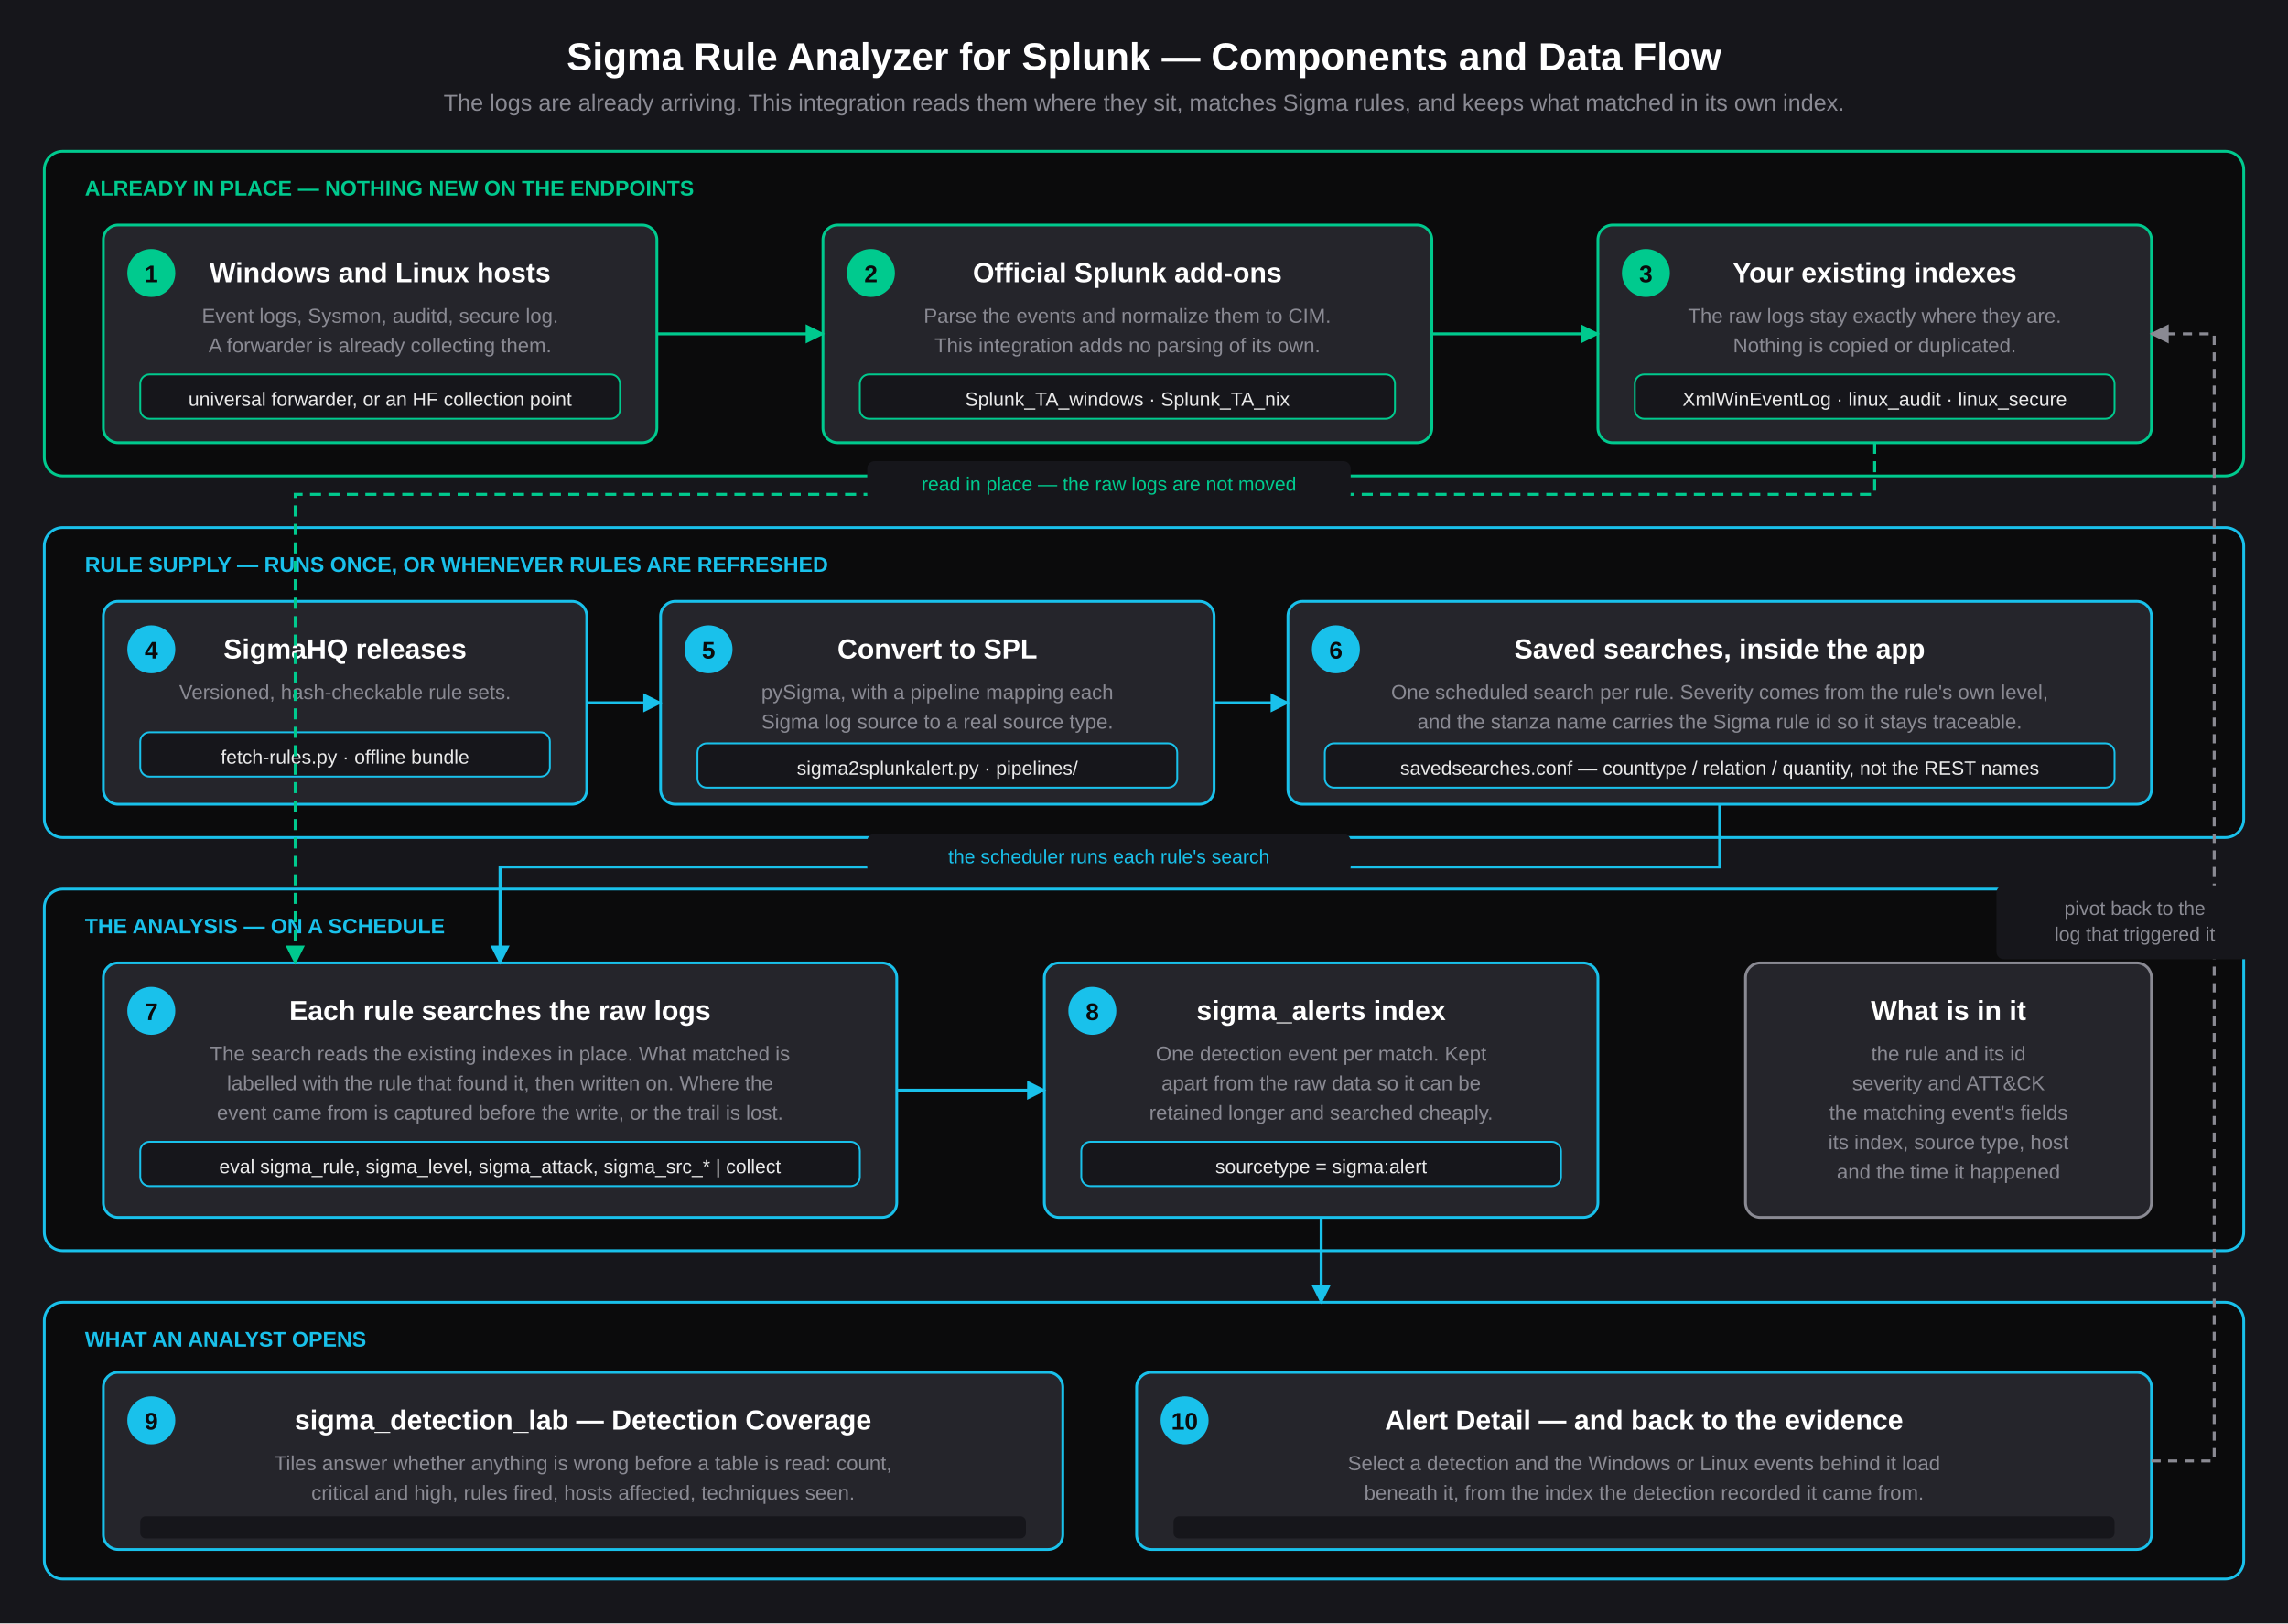
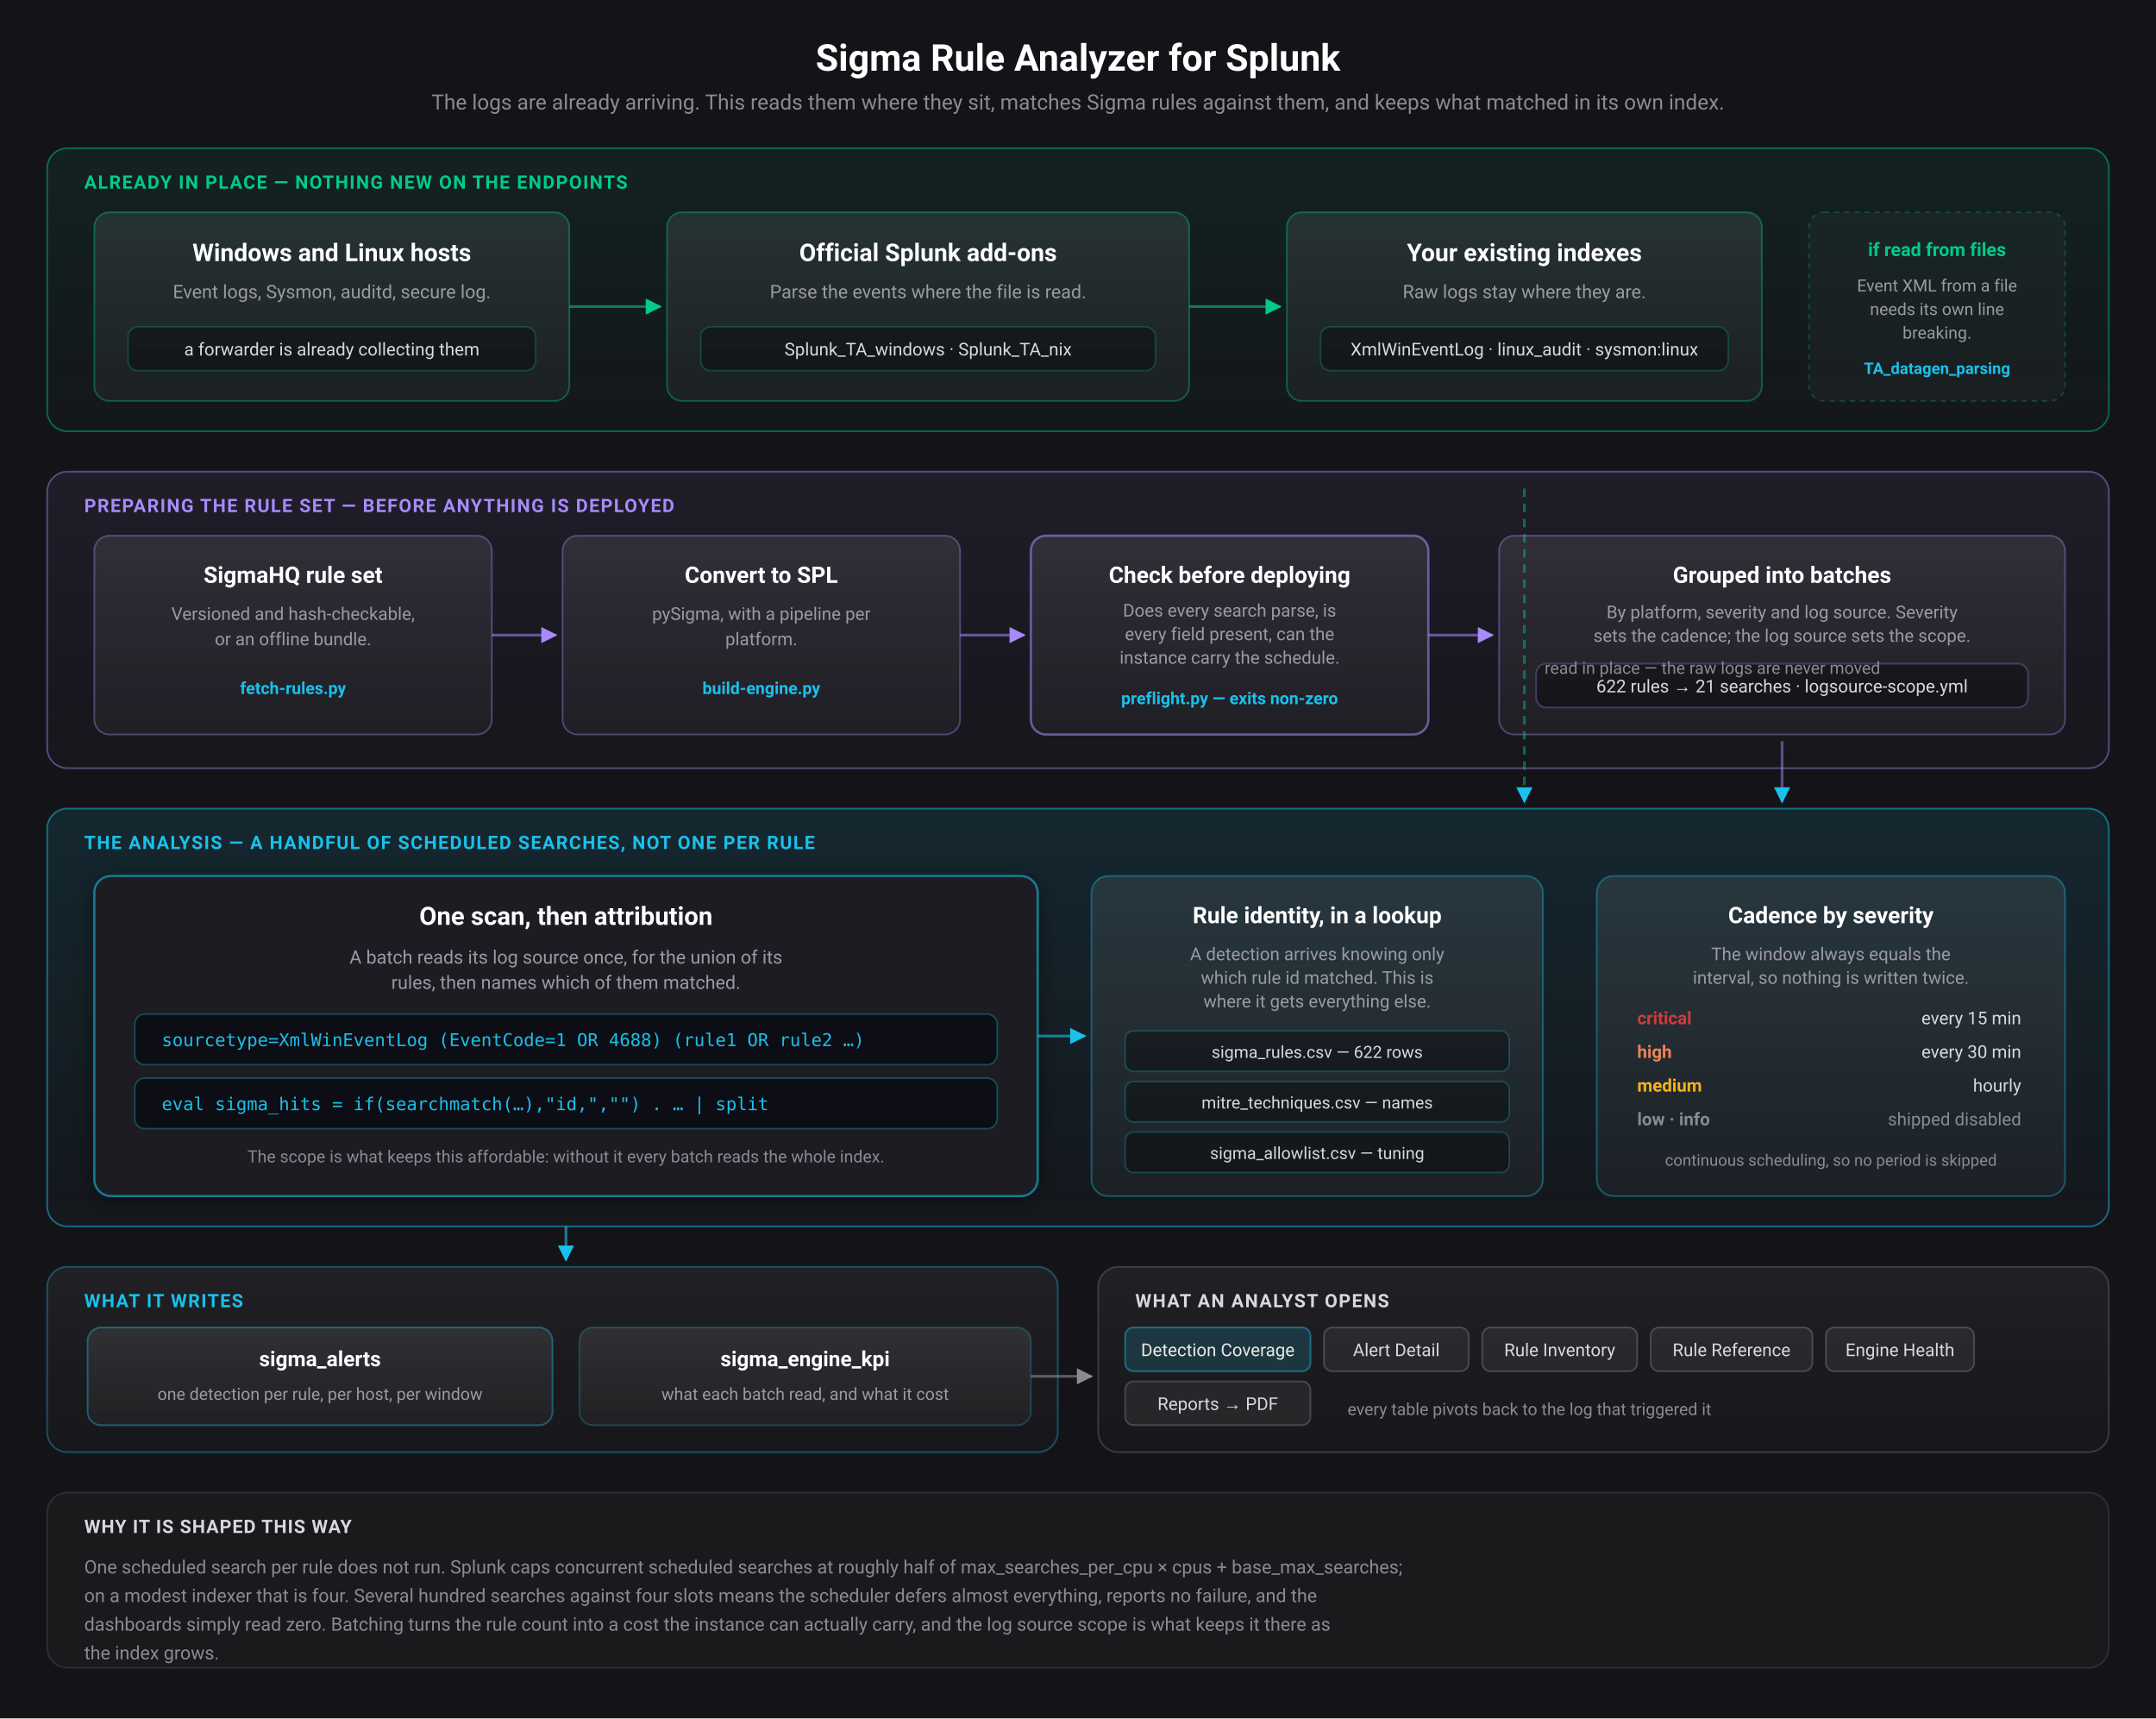
- <svg xmlns="http://www.w3.org/2000/svg" width="1240" height="880" viewBox="0 0 1240 880" font-family="-apple-system,BlinkMacSystemFont,Segoe UI,Liberation Sans,Arial,sans-serif">
+ <svg xmlns="http://www.w3.org/2000/svg" width="1280" height="1020" viewBox="0 0 1280 1020" font-family="-apple-system,BlinkMacSystemFont,Segoe UI,Roboto,Liberation Sans,Arial,sans-serif">
  <defs>
-     <marker id="a-collect" viewBox="0 0 10 10" refX="9" refY="5" markerWidth="6.5" markerHeight="6.5" orient="auto-start-reverse">
+     <linearGradient id="bandExisting" x1="0" y1="0" x2="0" y2="1">
+       <stop offset="0%" stop-color="#00CA8E" stop-opacity="0.075" />
+       <stop offset="100%" stop-color="#00CA8E" stop-opacity="0.015" />
+     </linearGradient>
+     <linearGradient id="bandBuild" x1="0" y1="0" x2="0" y2="1">
+       <stop offset="0%" stop-color="#A78BFA" stop-opacity="0.075" />
+       <stop offset="100%" stop-color="#A78BFA" stop-opacity="0.015" />
+     </linearGradient>
+     <linearGradient id="bandEngine" x1="0" y1="0" x2="0" y2="1">
+       <stop offset="0%" stop-color="#19C1EB" stop-opacity="0.11" />
+       <stop offset="100%" stop-color="#19C1EB" stop-opacity="0.02" />
+     </linearGradient>
+     <linearGradient id="bandRead" x1="0" y1="0" x2="0" y2="1">
+       <stop offset="0%" stop-color="#FFFFFF" stop-opacity="0.055" />
+       <stop offset="100%" stop-color="#FFFFFF" stop-opacity="0.012" />
+     </linearGradient>
+     <linearGradient id="cardFace" x1="0" y1="0" x2="0" y2="1">
+       <stop offset="0%" stop-color="#FFFFFF" stop-opacity="0.085" />
+       <stop offset="100%" stop-color="#FFFFFF" stop-opacity="0.035" />
+     </linearGradient>
+     <filter id="lift" x="-25%" y="-25%" width="150%" height="150%">
+       <feDropShadow dx="0" dy="3" stdDeviation="7" flood-color="#000000" flood-opacity="0.45" />
+     </filter>
+     <filter id="glow" x="-30%" y="-30%" width="160%" height="160%">
+       <feDropShadow dx="0" dy="0" stdDeviation="9" flood-color="#19C1EB" flood-opacity="0.30" />
+     </filter>
+     <marker id="arrEx" viewBox="0 0 10 10" refX="9" refY="5" markerWidth="6" markerHeight="6" orient="auto-start-reverse">
      <path d="M0,0 L10,5 L0,10 z" fill="#00CA8E" />
    </marker>
-     <marker id="a-sigma" viewBox="0 0 10 10" refX="9" refY="5" markerWidth="6.5" markerHeight="6.5" orient="auto-start-reverse">
+     <marker id="arrBuild" viewBox="0 0 10 10" refX="9" refY="5" markerWidth="6" markerHeight="6" orient="auto-start-reverse">
+       <path d="M0,0 L10,5 L0,10 z" fill="#A78BFA" />
+     </marker>
+     <marker id="arrSig" viewBox="0 0 10 10" refX="9" refY="5" markerWidth="6" markerHeight="6" orient="auto-start-reverse">
      <path d="M0,0 L10,5 L0,10 z" fill="#19C1EB" />
    </marker>
-     <marker id="a-pivot" viewBox="0 0 10 10" refX="9" refY="5" markerWidth="6.5" markerHeight="6.5" orient="auto-start-reverse">
+     <marker id="arrMute" viewBox="0 0 10 10" refX="9" refY="5" markerWidth="6" markerHeight="6" orient="auto-start-reverse">
      <path d="M0,0 L10,5 L0,10 z" fill="#8A8A93" />
    </marker>
  </defs>
-   <rect x="0" y="0" width="1240" height="880" fill="#16161B" />
-   <text x="620" y="38" fill="#FFFFFF" font-size="21" font-weight="600" text-anchor="middle">Sigma Rule Analyzer for Splunk — Components and Data Flow</text>
-   <text x="620" y="60" fill="#8A8A93" font-size="12.5" text-anchor="middle">The logs are already arriving. This integration reads them where they sit, matches Sigma rules, and keeps what matched in its own index.</text>
-   <rect x="24" y="82" width="1192" height="176" rx="10" fill="#0B0B0C" stroke="#00CA8E" stroke-width="1.5" />
-   <text x="46" y="106" fill="#00CA8E" font-size="11.5" font-weight="600">ALREADY IN PLACE — NOTHING NEW ON THE ENDPOINTS</text>
-   <rect x="56" y="122" width="300" height="118" rx="8" fill="#25252B" stroke="#00CA8E" stroke-width="1.5" />
-   <circle cx="82" cy="148" r="13" fill="#00CA8E" />
-   <text x="82" y="153" fill="#0B0B0C" font-size="13" font-weight="700" text-anchor="middle">1</text>
-   <text x="206" y="153" fill="#FFFFFF" font-size="15" font-weight="600" text-anchor="middle">Windows and Linux hosts</text>
-   <text x="206" y="175" fill="#8A8A93" font-size="11" text-anchor="middle">Event logs, Sysmon, auditd, secure log.</text>
-   <text x="206" y="191" fill="#8A8A93" font-size="11" text-anchor="middle">A forwarder is already collecting them.</text>
-   <rect x="76" y="203" width="260" height="24" rx="5" fill="#16161B" stroke="#00CA8E" />
-   <text x="206" y="220" fill="#EAEAEA" font-size="10.5" text-anchor="middle">universal forwarder, or an HF collection point</text>
-   <rect x="446" y="122" width="330" height="118" rx="8" fill="#25252B" stroke="#00CA8E" stroke-width="1.5" />
-   <circle cx="472" cy="148" r="13" fill="#00CA8E" />
-   <text x="472" y="153" fill="#0B0B0C" font-size="13" font-weight="700" text-anchor="middle">2</text>
-   <text x="611" y="153" fill="#FFFFFF" font-size="15" font-weight="600" text-anchor="middle">Official Splunk add-ons</text>
-   <text x="611" y="175" fill="#8A8A93" font-size="11" text-anchor="middle">Parse the events and normalize them to CIM.</text>
-   <text x="611" y="191" fill="#8A8A93" font-size="11" text-anchor="middle">This integration adds no parsing of its own.</text>
-   <rect x="466" y="203" width="290" height="24" rx="5" fill="#16161B" stroke="#00CA8E" />
-   <text x="611" y="220" fill="#EAEAEA" font-size="10.5" text-anchor="middle">Splunk_TA_windows · Splunk_TA_nix</text>
-   <rect x="866" y="122" width="300" height="118" rx="8" fill="#25252B" stroke="#00CA8E" stroke-width="1.5" />
-   <circle cx="892" cy="148" r="13" fill="#00CA8E" />
-   <text x="892" y="153" fill="#0B0B0C" font-size="13" font-weight="700" text-anchor="middle">3</text>
-   <text x="1016" y="153" fill="#FFFFFF" font-size="15" font-weight="600" text-anchor="middle">Your existing indexes</text>
-   <text x="1016" y="175" fill="#8A8A93" font-size="11" text-anchor="middle">The raw logs stay exactly where they are.</text>
-   <text x="1016" y="191" fill="#8A8A93" font-size="11" text-anchor="middle">Nothing is copied or duplicated.</text>
-   <rect x="886" y="203" width="260" height="24" rx="5" fill="#16161B" stroke="#00CA8E" />
-   <text x="1016" y="220" fill="#EAEAEA" font-size="10.5" text-anchor="middle">XmlWinEventLog · linux_audit · linux_secure</text>
-   <path d="M356,181 L446,181" stroke="#00CA8E" stroke-width="1.6" fill="none" marker-end="url(#a-collect)" />
-   <path d="M776,181 L866,181" stroke="#00CA8E" stroke-width="1.6" fill="none" marker-end="url(#a-collect)" />
-   <rect x="24" y="286" width="1192" height="168" rx="10" fill="#0B0B0C" stroke="#19C1EB" stroke-width="1.5" />
-   <text x="46" y="310" fill="#19C1EB" font-size="11.5" font-weight="600">RULE SUPPLY — RUNS ONCE, OR WHENEVER RULES ARE REFRESHED</text>
-   <rect x="56" y="326" width="262" height="110" rx="8" fill="#25252B" stroke="#19C1EB" stroke-width="1.5" />
-   <circle cx="82" cy="352" r="13" fill="#19C1EB" />
-   <text x="82" y="357" fill="#0B0B0C" font-size="13" font-weight="700" text-anchor="middle">4</text>
-   <text x="187" y="357" fill="#FFFFFF" font-size="15" font-weight="600" text-anchor="middle">SigmaHQ releases</text>
-   <text x="187" y="379" fill="#8A8A93" font-size="11" text-anchor="middle">Versioned, hash-checkable rule sets.</text>
-   <rect x="76" y="397" width="222" height="24" rx="5" fill="#16161B" stroke="#19C1EB" />
-   <text x="187" y="414" fill="#EAEAEA" font-size="10.5" text-anchor="middle">fetch-rules.py · offline bundle</text>
-   <rect x="358" y="326" width="300" height="110" rx="8" fill="#25252B" stroke="#19C1EB" stroke-width="1.5" />
-   <circle cx="384" cy="352" r="13" fill="#19C1EB" />
-   <text x="384" y="357" fill="#0B0B0C" font-size="13" font-weight="700" text-anchor="middle">5</text>
-   <text x="508" y="357" fill="#FFFFFF" font-size="15" font-weight="600" text-anchor="middle">Convert to SPL</text>
-   <text x="508" y="379" fill="#8A8A93" font-size="11" text-anchor="middle">pySigma, with a pipeline mapping each</text>
-   <text x="508" y="395" fill="#8A8A93" font-size="11" text-anchor="middle">Sigma log source to a real source type.</text>
-   <rect x="378" y="403" width="260" height="24" rx="5" fill="#16161B" stroke="#19C1EB" />
-   <text x="508" y="420" fill="#EAEAEA" font-size="10.5" text-anchor="middle">sigma2splunkalert.py · pipelines/</text>
-   <rect x="698" y="326" width="468" height="110" rx="8" fill="#25252B" stroke="#19C1EB" stroke-width="1.5" />
-   <circle cx="724" cy="352" r="13" fill="#19C1EB" />
-   <text x="724" y="357" fill="#0B0B0C" font-size="13" font-weight="700" text-anchor="middle">6</text>
-   <text x="932" y="357" fill="#FFFFFF" font-size="15" font-weight="600" text-anchor="middle">Saved searches, inside the app</text>
-   <text x="932" y="379" fill="#8A8A93" font-size="11" text-anchor="middle">One scheduled search per rule. Severity comes from the rule's own level,</text>
-   <text x="932" y="395" fill="#8A8A93" font-size="11" text-anchor="middle">and the stanza name carries the Sigma rule id so it stays traceable.</text>
-   <rect x="718" y="403" width="428" height="24" rx="5" fill="#16161B" stroke="#19C1EB" />
-   <text x="932" y="420" fill="#EAEAEA" font-size="10.5" text-anchor="middle">savedsearches.conf — counttype / relation / quantity, not the REST names</text>
-   <path d="M318,381 L358,381" stroke="#19C1EB" stroke-width="1.6" fill="none" marker-end="url(#a-sigma)" />
-   <path d="M658,381 L698,381" stroke="#19C1EB" stroke-width="1.6" fill="none" marker-end="url(#a-sigma)" />
-   <rect x="24" y="482" width="1192" height="196" rx="10" fill="#0B0B0C" stroke="#19C1EB" stroke-width="1.5" />
-   <text x="46" y="506" fill="#19C1EB" font-size="11.5" font-weight="600">THE ANALYSIS — ON A SCHEDULE</text>
-   <rect x="56" y="522" width="430" height="138" rx="8" fill="#25252B" stroke="#19C1EB" stroke-width="1.5" />
-   <circle cx="82" cy="548" r="13" fill="#19C1EB" />
-   <text x="82" y="553" fill="#0B0B0C" font-size="13" font-weight="700" text-anchor="middle">7</text>
-   <text x="271" y="553" fill="#FFFFFF" font-size="15" font-weight="600" text-anchor="middle">Each rule searches the raw logs</text>
-   <text x="271" y="575" fill="#8A8A93" font-size="11" text-anchor="middle">The search reads the existing indexes in place. What matched is</text>
-   <text x="271" y="591" fill="#8A8A93" font-size="11" text-anchor="middle">labelled with the rule that found it, then written on. Where the</text>
-   <text x="271" y="607" fill="#8A8A93" font-size="11" text-anchor="middle">event came from is captured before the write, or the trail is lost.</text>
-   <rect x="76" y="619" width="390" height="24" rx="5" fill="#16161B" stroke="#19C1EB" />
-   <text x="271" y="636" fill="#EAEAEA" font-size="10.5" text-anchor="middle">eval sigma_rule, sigma_level, sigma_attack, sigma_src_* | collect</text>
-   <rect x="566" y="522" width="300" height="138" rx="8" fill="#25252B" stroke="#19C1EB" stroke-width="1.5" />
-   <circle cx="592" cy="548" r="13" fill="#19C1EB" />
-   <text x="592" y="553" fill="#0B0B0C" font-size="13" font-weight="700" text-anchor="middle">8</text>
-   <text x="716" y="553" fill="#FFFFFF" font-size="15" font-weight="600" text-anchor="middle">sigma_alerts index</text>
-   <text x="716" y="575" fill="#8A8A93" font-size="11" text-anchor="middle">One detection event per match. Kept</text>
-   <text x="716" y="591" fill="#8A8A93" font-size="11" text-anchor="middle">apart from the raw data so it can be</text>
-   <text x="716" y="607" fill="#8A8A93" font-size="11" text-anchor="middle">retained longer and searched cheaply.</text>
-   <rect x="586" y="619" width="260" height="24" rx="5" fill="#16161B" stroke="#19C1EB" />
-   <text x="716" y="636" fill="#EAEAEA" font-size="10.5" text-anchor="middle">sourcetype = sigma:alert</text>
-   <rect x="946" y="522" width="220" height="138" rx="8" fill="#25252B" stroke="#8A8A93" stroke-width="1.5" />
-   <text x="1056" y="553" fill="#FFFFFF" font-size="15" font-weight="600" text-anchor="middle">What is in it</text>
-   <text x="1056" y="575" fill="#8A8A93" font-size="11" text-anchor="middle">the rule and its id</text>
-   <text x="1056" y="591" fill="#8A8A93" font-size="11" text-anchor="middle">severity and ATT&amp;CK</text>
-   <text x="1056" y="607" fill="#8A8A93" font-size="11" text-anchor="middle">the matching event's fields</text>
-   <text x="1056" y="623" fill="#8A8A93" font-size="11" text-anchor="middle">its index, source type, host</text>
-   <text x="1056" y="639" fill="#8A8A93" font-size="11" text-anchor="middle">and the time it happened</text>
-   <path d="M932,436 L932,470 L271,470 L271,522" stroke="#19C1EB" stroke-width="1.6" fill="none" marker-end="url(#a-sigma)" />
-   <rect x="470" y="452" width="262" height="22" rx="4" fill="#16161B" />
-   <text x="601" y="468" fill="#19C1EB" font-size="10.5" text-anchor="middle">the scheduler runs each rule's search</text>
-   <path d="M1016,240 L1016,268 L160,268 L160,522" stroke="#00CA8E" stroke-width="1.6" stroke-dasharray="6 4" fill="none" marker-end="url(#a-collect)" />
-   <rect x="470" y="250" width="262" height="22" rx="4" fill="#16161B" />
-   <text x="601" y="266" fill="#00CA8E" font-size="10.5" text-anchor="middle">read in place — the raw logs are not moved</text>
-   <path d="M486,591 L566,591" stroke="#19C1EB" stroke-width="1.6" fill="none" marker-end="url(#a-sigma)" />
-   <rect x="24" y="706" width="1192" height="150" rx="10" fill="#0B0B0C" stroke="#19C1EB" stroke-width="1.5" />
-   <text x="46" y="730" fill="#19C1EB" font-size="11.5" font-weight="600">WHAT AN ANALYST OPENS</text>
-   <rect x="56" y="744" width="520" height="96" rx="8" fill="#25252B" stroke="#19C1EB" stroke-width="1.5" />
-   <circle cx="82" cy="770" r="13" fill="#19C1EB" />
-   <text x="82" y="775" fill="#0B0B0C" font-size="13" font-weight="700" text-anchor="middle">9</text>
-   <text x="316" y="775" fill="#FFFFFF" font-size="15" font-weight="600" text-anchor="middle">sigma_detection_lab — Detection Coverage</text>
-   <text x="316" y="797" fill="#8A8A93" font-size="11" text-anchor="middle">Tiles answer whether anything is wrong before a table is read: count,</text>
-   <text x="316" y="813" fill="#8A8A93" font-size="11" text-anchor="middle">critical and high, rules fired, hosts affected, techniques seen.</text>
-   <rect x="76" y="822" width="480" height="12" rx="3" fill="#16161B" />
-   <rect x="616" y="744" width="550" height="96" rx="8" fill="#25252B" stroke="#19C1EB" stroke-width="1.5" />
-   <circle cx="642" cy="770" r="13" fill="#19C1EB" />
-   <text x="642" y="775" fill="#0B0B0C" font-size="13" font-weight="700" text-anchor="middle">10</text>
-   <text x="891" y="775" fill="#FFFFFF" font-size="15" font-weight="600" text-anchor="middle">Alert Detail — and back to the evidence</text>
-   <text x="891" y="797" fill="#8A8A93" font-size="11" text-anchor="middle">Select a detection and the Windows or Linux events behind it load</text>
-   <text x="891" y="813" fill="#8A8A93" font-size="11" text-anchor="middle">beneath it, from the index the detection recorded it came from.</text>
-   <rect x="636" y="822" width="510" height="12" rx="3" fill="#16161B" />
-   <path d="M716,660 L716,706" stroke="#19C1EB" stroke-width="1.6" fill="none" marker-end="url(#a-sigma)" />
-   <path d="M1166,792 L1200,792 L1200,181 L1166,181" stroke="#8A8A93" stroke-width="1.6" stroke-dasharray="5 4" fill="none" marker-end="url(#a-pivot)" />
-   <rect x="1082" y="480" width="150" height="40" rx="4" fill="#16161B" />
-   <text x="1157" y="496" fill="#8A8A93" font-size="10.5" text-anchor="middle">pivot back to the</text>
-   <text x="1157" y="510" fill="#8A8A93" font-size="10.5" text-anchor="middle">log that triggered it</text>
+   <rect width="1280" height="1020" fill="#141418" />
+   <text x="640" y="42" fill="#FFFFFF" font-size="22" font-weight="600" text-anchor="middle">Sigma Rule Analyzer for Splunk</text>
+   <text x="640" y="65" fill="#8A8A93" font-size="12.5" text-anchor="middle">The logs are already arriving. This reads them where they sit, matches Sigma rules against them, and keeps what matched in its own index.</text>
+   <rect x="28" y="88" width="1224" height="168" rx="12" fill="url(#bandExisting)" stroke="#00CA8E" stroke-opacity="0.45" stroke-width="1" />
+   <text x="50" y="112" fill="#00CA8E" font-size="11" font-weight="600" letter-spacing="0.7">ALREADY IN PLACE — NOTHING NEW ON THE ENDPOINTS</text>
+   <g>
+     <rect x="56" y="126" width="282" height="112" rx="9" fill="url(#cardFace)" stroke="#00CA8E" stroke-opacity="0.38" />
+     <text x="197" y="155" fill="#FFFFFF" font-size="14.5" font-weight="600" text-anchor="middle">Windows and Linux hosts</text>
+     <text x="197" y="177" fill="#9A9AA4" font-size="11" text-anchor="middle">Event logs, Sysmon, auditd, secure log.</text>
+     <rect x="76" y="194" width="242" height="26" rx="6" fill="#000000" fill-opacity="0.35" stroke="#00CA8E" stroke-opacity="0.25" />
+     <text x="197" y="211" fill="#D8D8DE" font-size="10.5" text-anchor="middle">a forwarder is already collecting them</text>
+   </g>
+   <g>
+     <rect x="396" y="126" width="310" height="112" rx="9" fill="url(#cardFace)" stroke="#00CA8E" stroke-opacity="0.38" />
+     <text x="551" y="155" fill="#FFFFFF" font-size="14.5" font-weight="600" text-anchor="middle">Official Splunk add-ons</text>
+     <text x="551" y="177" fill="#9A9AA4" font-size="11" text-anchor="middle">Parse the events where the file is read.</text>
+     <rect x="416" y="194" width="270" height="26" rx="6" fill="#000000" fill-opacity="0.35" stroke="#00CA8E" stroke-opacity="0.25" />
+     <text x="551" y="211" fill="#D8D8DE" font-size="10.5" text-anchor="middle">Splunk_TA_windows · Splunk_TA_nix</text>
+   </g>
+   <g>
+     <rect x="764" y="126" width="282" height="112" rx="9" fill="url(#cardFace)" stroke="#00CA8E" stroke-opacity="0.38" />
+     <text x="905" y="155" fill="#FFFFFF" font-size="14.5" font-weight="600" text-anchor="middle">Your existing indexes</text>
+     <text x="905" y="177" fill="#9A9AA4" font-size="11" text-anchor="middle">Raw logs stay where they are.</text>
+     <rect x="784" y="194" width="242" height="26" rx="6" fill="#000000" fill-opacity="0.35" stroke="#00CA8E" stroke-opacity="0.25" />
+     <text x="905" y="211" fill="#D8D8DE" font-size="10.5" text-anchor="middle">XmlWinEventLog · linux_audit · sysmon:linux</text>
+   </g>
+   <g>
+     <rect x="1074" y="126" width="152" height="112" rx="9" fill="#FFFFFF" fill-opacity="0.03" stroke="#00CA8E" stroke-opacity="0.25" stroke-dasharray="3 3" />
+     <text x="1150" y="152" fill="#00CA8E" font-size="11" font-weight="600" text-anchor="middle">if read from files</text>
+     <text x="1150" y="173" fill="#9A9AA4" font-size="10" text-anchor="middle">Event XML from a file</text>
+     <text x="1150" y="187" fill="#9A9AA4" font-size="10" text-anchor="middle">needs its own line</text>
+     <text x="1150" y="201" fill="#9A9AA4" font-size="10" text-anchor="middle">breaking.</text>
+     <text x="1150" y="222" fill="#19C1EB" font-size="9.5" font-weight="600" text-anchor="middle">TA_datagen_parsing</text>
+   </g>
+   <path d="M338,182 L392,182" stroke="#00CA8E" stroke-opacity="0.55" stroke-width="1.6" marker-end="url(#arrEx)" />
+   <path d="M706,182 L760,182" stroke="#00CA8E" stroke-opacity="0.55" stroke-width="1.6" marker-end="url(#arrEx)" />
+   <rect x="28" y="280" width="1224" height="176" rx="12" fill="url(#bandBuild)" stroke="#A78BFA" stroke-opacity="0.45" stroke-width="1" />
+   <text x="50" y="304" fill="#A78BFA" font-size="11" font-weight="600" letter-spacing="0.7">PREPARING THE RULE SET — BEFORE ANYTHING IS DEPLOYED</text>
+   <g>
+     <rect x="56" y="318" width="236" height="118" rx="9" fill="url(#cardFace)" stroke="#A78BFA" stroke-opacity="0.38" />
+     <text x="174" y="346" fill="#FFFFFF" font-size="13.5" font-weight="600" text-anchor="middle">SigmaHQ rule set</text>
+     <text x="174" y="368" fill="#9A9AA4" font-size="10.5" text-anchor="middle">Versioned and hash-checkable,</text>
+     <text x="174" y="383" fill="#9A9AA4" font-size="10.5" text-anchor="middle">or an offline bundle.</text>
+     <text x="174" y="412" fill="#19C1EB" font-size="10" font-weight="600" text-anchor="middle">fetch-rules.py</text>
+   </g>
+   <g>
+     <rect x="334" y="318" width="236" height="118" rx="9" fill="url(#cardFace)" stroke="#A78BFA" stroke-opacity="0.38" />
+     <text x="452" y="346" fill="#FFFFFF" font-size="13.5" font-weight="600" text-anchor="middle">Convert to SPL</text>
+     <text x="452" y="368" fill="#9A9AA4" font-size="10.5" text-anchor="middle">pySigma, with a pipeline per</text>
+     <text x="452" y="383" fill="#9A9AA4" font-size="10.5" text-anchor="middle">platform.</text>
+     <text x="452" y="412" fill="#19C1EB" font-size="10" font-weight="600" text-anchor="middle">build-engine.py</text>
+   </g>
+   <g>
+     <rect x="612" y="318" width="236" height="118" rx="9" fill="url(#cardFace)" stroke="#A78BFA" stroke-opacity="0.55" stroke-width="1.4" />
+     <text x="730" y="346" fill="#FFFFFF" font-size="13.5" font-weight="600" text-anchor="middle">Check before deploying</text>
+     <text x="730" y="366" fill="#9A9AA4" font-size="10.5" text-anchor="middle">Does every search parse, is</text>
+     <text x="730" y="380" fill="#9A9AA4" font-size="10.5" text-anchor="middle">every field present, can the</text>
+     <text x="730" y="394" fill="#9A9AA4" font-size="10.5" text-anchor="middle">instance carry the schedule.</text>
+     <text x="730" y="418" fill="#19C1EB" font-size="10" font-weight="600" text-anchor="middle">preflight.py — exits non-zero</text>
+   </g>
+   <g>
+     <rect x="890" y="318" width="336" height="118" rx="9" fill="url(#cardFace)" stroke="#A78BFA" stroke-opacity="0.38" />
+     <text x="1058" y="346" fill="#FFFFFF" font-size="13.5" font-weight="600" text-anchor="middle">Grouped into batches</text>
+     <text x="1058" y="367" fill="#9A9AA4" font-size="10.5" text-anchor="middle">By platform, severity and log source. Severity</text>
+     <text x="1058" y="381" fill="#9A9AA4" font-size="10.5" text-anchor="middle">sets the cadence; the log source sets the scope.</text>
+     <rect x="912" y="394" width="292" height="26" rx="6" fill="#000000" fill-opacity="0.35" stroke="#A78BFA" stroke-opacity="0.3" />
+     <text x="1058" y="411" fill="#D8D8DE" font-size="10.5" text-anchor="middle">622 rules → 21 searches · logsource-scope.yml</text>
+   </g>
+   <path d="M292,377 L330,377" stroke="#A78BFA" stroke-opacity="0.55" stroke-width="1.6" marker-end="url(#arrBuild)" />
+   <path d="M570,377 L608,377" stroke="#A78BFA" stroke-opacity="0.55" stroke-width="1.6" marker-end="url(#arrBuild)" />
+   <path d="M848,377 L886,377" stroke="#A78BFA" stroke-opacity="0.55" stroke-width="1.6" marker-end="url(#arrBuild)" />
+   <rect x="28" y="480" width="1224" height="248" rx="12" fill="url(#bandEngine)" stroke="#19C1EB" stroke-opacity="0.5" stroke-width="1" />
+   <text x="50" y="504" fill="#19C1EB" font-size="11" font-weight="600" letter-spacing="0.7">THE ANALYSIS — A HANDFUL OF SCHEDULED SEARCHES, NOT ONE PER RULE</text>
+   <g filter="url(#lift)">
+     <rect x="56" y="520" width="560" height="190" rx="10" fill="#1C1C22" stroke="#19C1EB" stroke-opacity="0.55" stroke-width="1.3" />
+     <text x="336" y="549" fill="#FFFFFF" font-size="15" font-weight="600" text-anchor="middle">One scan, then attribution</text>
+     <text x="336" y="572" fill="#9A9AA4" font-size="11" text-anchor="middle">A batch reads its log source once, for the union of its</text>
+     <text x="336" y="587" fill="#9A9AA4" font-size="11" text-anchor="middle">rules, then names which of them matched.</text>
+     <rect x="80" y="602" width="512" height="30" rx="6" fill="#000000" fill-opacity="0.45" stroke="#19C1EB" stroke-opacity="0.3" />
+     <text x="96" y="621" fill="#19C1EB" font-size="10.5" font-family="SF Mono,Menlo,Consolas,monospace">sourcetype=XmlWinEventLog (EventCode=1 OR 4688) (rule1 OR rule2 …)</text>
+     <rect x="80" y="640" width="512" height="30" rx="6" fill="#000000" fill-opacity="0.45" stroke="#19C1EB" stroke-opacity="0.3" />
+     <text x="96" y="659" fill="#19C1EB" font-size="10.5" font-family="SF Mono,Menlo,Consolas,monospace">eval sigma_hits = if(searchmatch(…),"id,","") . … | split</text>
+     <text x="336" y="690" fill="#8A8A93" font-size="10" text-anchor="middle">The scope is what keeps this affordable: without it every batch reads the whole index.</text>
+   </g>
+   <g>
+     <rect x="648" y="520" width="268" height="190" rx="10" fill="url(#cardFace)" stroke="#19C1EB" stroke-opacity="0.38" />
+     <text x="782" y="548" fill="#FFFFFF" font-size="13.5" font-weight="600" text-anchor="middle">Rule identity, in a lookup</text>
+     <text x="782" y="570" fill="#9A9AA4" font-size="10.5" text-anchor="middle">A detection arrives knowing only</text>
+     <text x="782" y="584" fill="#9A9AA4" font-size="10.5" text-anchor="middle">which rule id matched. This is</text>
+     <text x="782" y="598" fill="#9A9AA4" font-size="10.5" text-anchor="middle">where it gets everything else.</text>
+     <rect x="668" y="612" width="228" height="24" rx="5" fill="#000000" fill-opacity="0.35" stroke="#19C1EB" stroke-opacity="0.25" />
+     <text x="782" y="628" fill="#D8D8DE" font-size="10" text-anchor="middle">sigma_rules.csv — 622 rows</text>
+     <rect x="668" y="642" width="228" height="24" rx="5" fill="#000000" fill-opacity="0.35" stroke="#19C1EB" stroke-opacity="0.25" />
+     <text x="782" y="658" fill="#D8D8DE" font-size="10" text-anchor="middle">mitre_techniques.csv — names</text>
+     <rect x="668" y="672" width="228" height="24" rx="5" fill="#000000" fill-opacity="0.35" stroke="#19C1EB" stroke-opacity="0.25" />
+     <text x="782" y="688" fill="#D8D8DE" font-size="10" text-anchor="middle">sigma_allowlist.csv — tuning</text>
+   </g>
+   <g>
+     <rect x="948" y="520" width="278" height="190" rx="10" fill="url(#cardFace)" stroke="#19C1EB" stroke-opacity="0.38" />
+     <text x="1087" y="548" fill="#FFFFFF" font-size="13.5" font-weight="600" text-anchor="middle">Cadence by severity</text>
+     <text x="1087" y="570" fill="#9A9AA4" font-size="10.5" text-anchor="middle">The window always equals the</text>
+     <text x="1087" y="584" fill="#9A9AA4" font-size="10.5" text-anchor="middle">interval, so nothing is written twice.</text>
+     <text x="972" y="608" fill="#D03B3B" font-size="10.5" font-weight="600">critical</text>
+     <text x="1200" y="608" fill="#D8D8DE" font-size="10.5" text-anchor="end">every 15 min</text>
+     <text x="972" y="628" fill="#EC835A" font-size="10.5" font-weight="600">high</text>
+     <text x="1200" y="628" fill="#D8D8DE" font-size="10.5" text-anchor="end">every 30 min</text>
+     <text x="972" y="648" fill="#FAB219" font-size="10.5" font-weight="600">medium</text>
+     <text x="1200" y="648" fill="#D8D8DE" font-size="10.5" text-anchor="end">hourly</text>
+     <text x="972" y="668" fill="#8A8A93" font-size="10.5" font-weight="600">low · info</text>
+     <text x="1200" y="668" fill="#8A8A93" font-size="10.5" text-anchor="end">shipped disabled</text>
+     <text x="1087" y="692" fill="#8A8A93" font-size="9.5" text-anchor="middle">continuous scheduling, so no period is skipped</text>
+   </g>
+   <path d="M616,615 L644,615" stroke="#19C1EB" stroke-opacity="0.6" stroke-width="1.6" marker-end="url(#arrSig)" />
+   <path d="M905,290 L905,476" stroke="#00CA8E" stroke-opacity="0.45" stroke-width="1.6" stroke-dasharray="5 4" marker-end="url(#arrSig)" />
+   <text x="917" y="400" fill="#8A8A93" font-size="10">read in place — the raw logs are never moved</text>
+   <path d="M1058,440 L1058,476" stroke="#A78BFA" stroke-opacity="0.5" stroke-width="1.6" marker-end="url(#arrSig)" />
+   <rect x="28" y="752" width="600" height="110" rx="12" fill="url(#bandRead)" stroke="#19C1EB" stroke-opacity="0.35" stroke-width="1" />
+   <text x="50" y="776" fill="#19C1EB" font-size="11" font-weight="600" letter-spacing="0.7">WHAT IT WRITES</text>
+   <g>
+     <rect x="52" y="788" width="276" height="58" rx="8" fill="url(#cardFace)" stroke="#19C1EB" stroke-opacity="0.4" />
+     <text x="190" y="811" fill="#FFFFFF" font-size="12.5" font-weight="600" text-anchor="middle">sigma_alerts</text>
+     <text x="190" y="831" fill="#9A9AA4" font-size="10" text-anchor="middle">one detection per rule, per host, per window</text>
+   </g>
+   <g>
+     <rect x="344" y="788" width="268" height="58" rx="8" fill="url(#cardFace)" stroke="#19C1EB" stroke-opacity="0.25" />
+     <text x="478" y="811" fill="#FFFFFF" font-size="12.5" font-weight="600" text-anchor="middle">sigma_engine_kpi</text>
+     <text x="478" y="831" fill="#9A9AA4" font-size="10" text-anchor="middle">what each batch read, and what it cost</text>
+   </g>
+   <path d="M336,728 L336,748" stroke="#19C1EB" stroke-opacity="0.6" stroke-width="1.6" marker-end="url(#arrSig)" />
+   <rect x="652" y="752" width="600" height="110" rx="12" fill="url(#bandRead)" stroke="#FFFFFF" stroke-opacity="0.16" stroke-width="1" />
+   <text x="674" y="776" fill="#D8D8DE" font-size="11" font-weight="600" letter-spacing="0.7">WHAT AN ANALYST OPENS</text>
+   <g font-size="10.5" text-anchor="middle">
+     <rect x="668" y="788" width="110" height="26" rx="5" fill="#19C1EB" fill-opacity="0.16" stroke="#19C1EB" stroke-opacity="0.45" />
+     <text x="723" y="805" fill="#EAEAEA">Detection Coverage</text>
+     <rect x="786" y="788" width="86" height="26" rx="5" fill="#FFFFFF" fill-opacity="0.06" stroke="#FFFFFF" stroke-opacity="0.18" />
+     <text x="829" y="805" fill="#D8D8DE">Alert Detail</text>
+     <rect x="880" y="788" width="92" height="26" rx="5" fill="#FFFFFF" fill-opacity="0.06" stroke="#FFFFFF" stroke-opacity="0.18" />
+     <text x="926" y="805" fill="#D8D8DE">Rule Inventory</text>
+     <rect x="980" y="788" width="96" height="26" rx="5" fill="#FFFFFF" fill-opacity="0.06" stroke="#FFFFFF" stroke-opacity="0.18" />
+     <text x="1028" y="805" fill="#D8D8DE">Rule Reference</text>
+     <rect x="1084" y="788" width="88" height="26" rx="5" fill="#FFFFFF" fill-opacity="0.06" stroke="#FFFFFF" stroke-opacity="0.18" />
+     <text x="1128" y="805" fill="#D8D8DE">Engine Health</text>
+     <rect x="668" y="820" width="110" height="26" rx="5" fill="#FFFFFF" fill-opacity="0.06" stroke="#FFFFFF" stroke-opacity="0.18" />
+     <text x="723" y="837" fill="#D8D8DE">Reports → PDF</text>
+   </g>
+   <text x="800" y="840" fill="#8A8A93" font-size="10" text-anchor="start">every table pivots back to the log that triggered it</text>
+   <path d="M612,817 L648,817" stroke="#8A8A93" stroke-opacity="0.6" stroke-width="1.6" marker-end="url(#arrMute)" />
+   <rect x="28" y="886" width="1224" height="104" rx="12" fill="#FFFFFF" fill-opacity="0.025" stroke="#FFFFFF" stroke-opacity="0.10" />
+   <text x="50" y="910" fill="#D8D8DE" font-size="11" font-weight="600" letter-spacing="0.5">WHY IT IS SHAPED THIS WAY</text>
+   <text x="50" y="934" fill="#8A8A93" font-size="11">One scheduled search per rule does not run. Splunk caps concurrent scheduled searches at roughly half of max_searches_per_cpu × cpus + base_max_searches;</text>
+   <text x="50" y="951" fill="#8A8A93" font-size="11">on a modest indexer that is four. Several hundred searches against four slots means the scheduler defers almost everything, reports no failure, and the</text>
+   <text x="50" y="968" fill="#8A8A93" font-size="11">dashboards simply read zero. Batching turns the rule count into a cost the instance can actually carry, and the log source scope is what keeps it there as</text>
+   <text x="50" y="985" fill="#8A8A93" font-size="11">the index grows.</text>
</svg>
